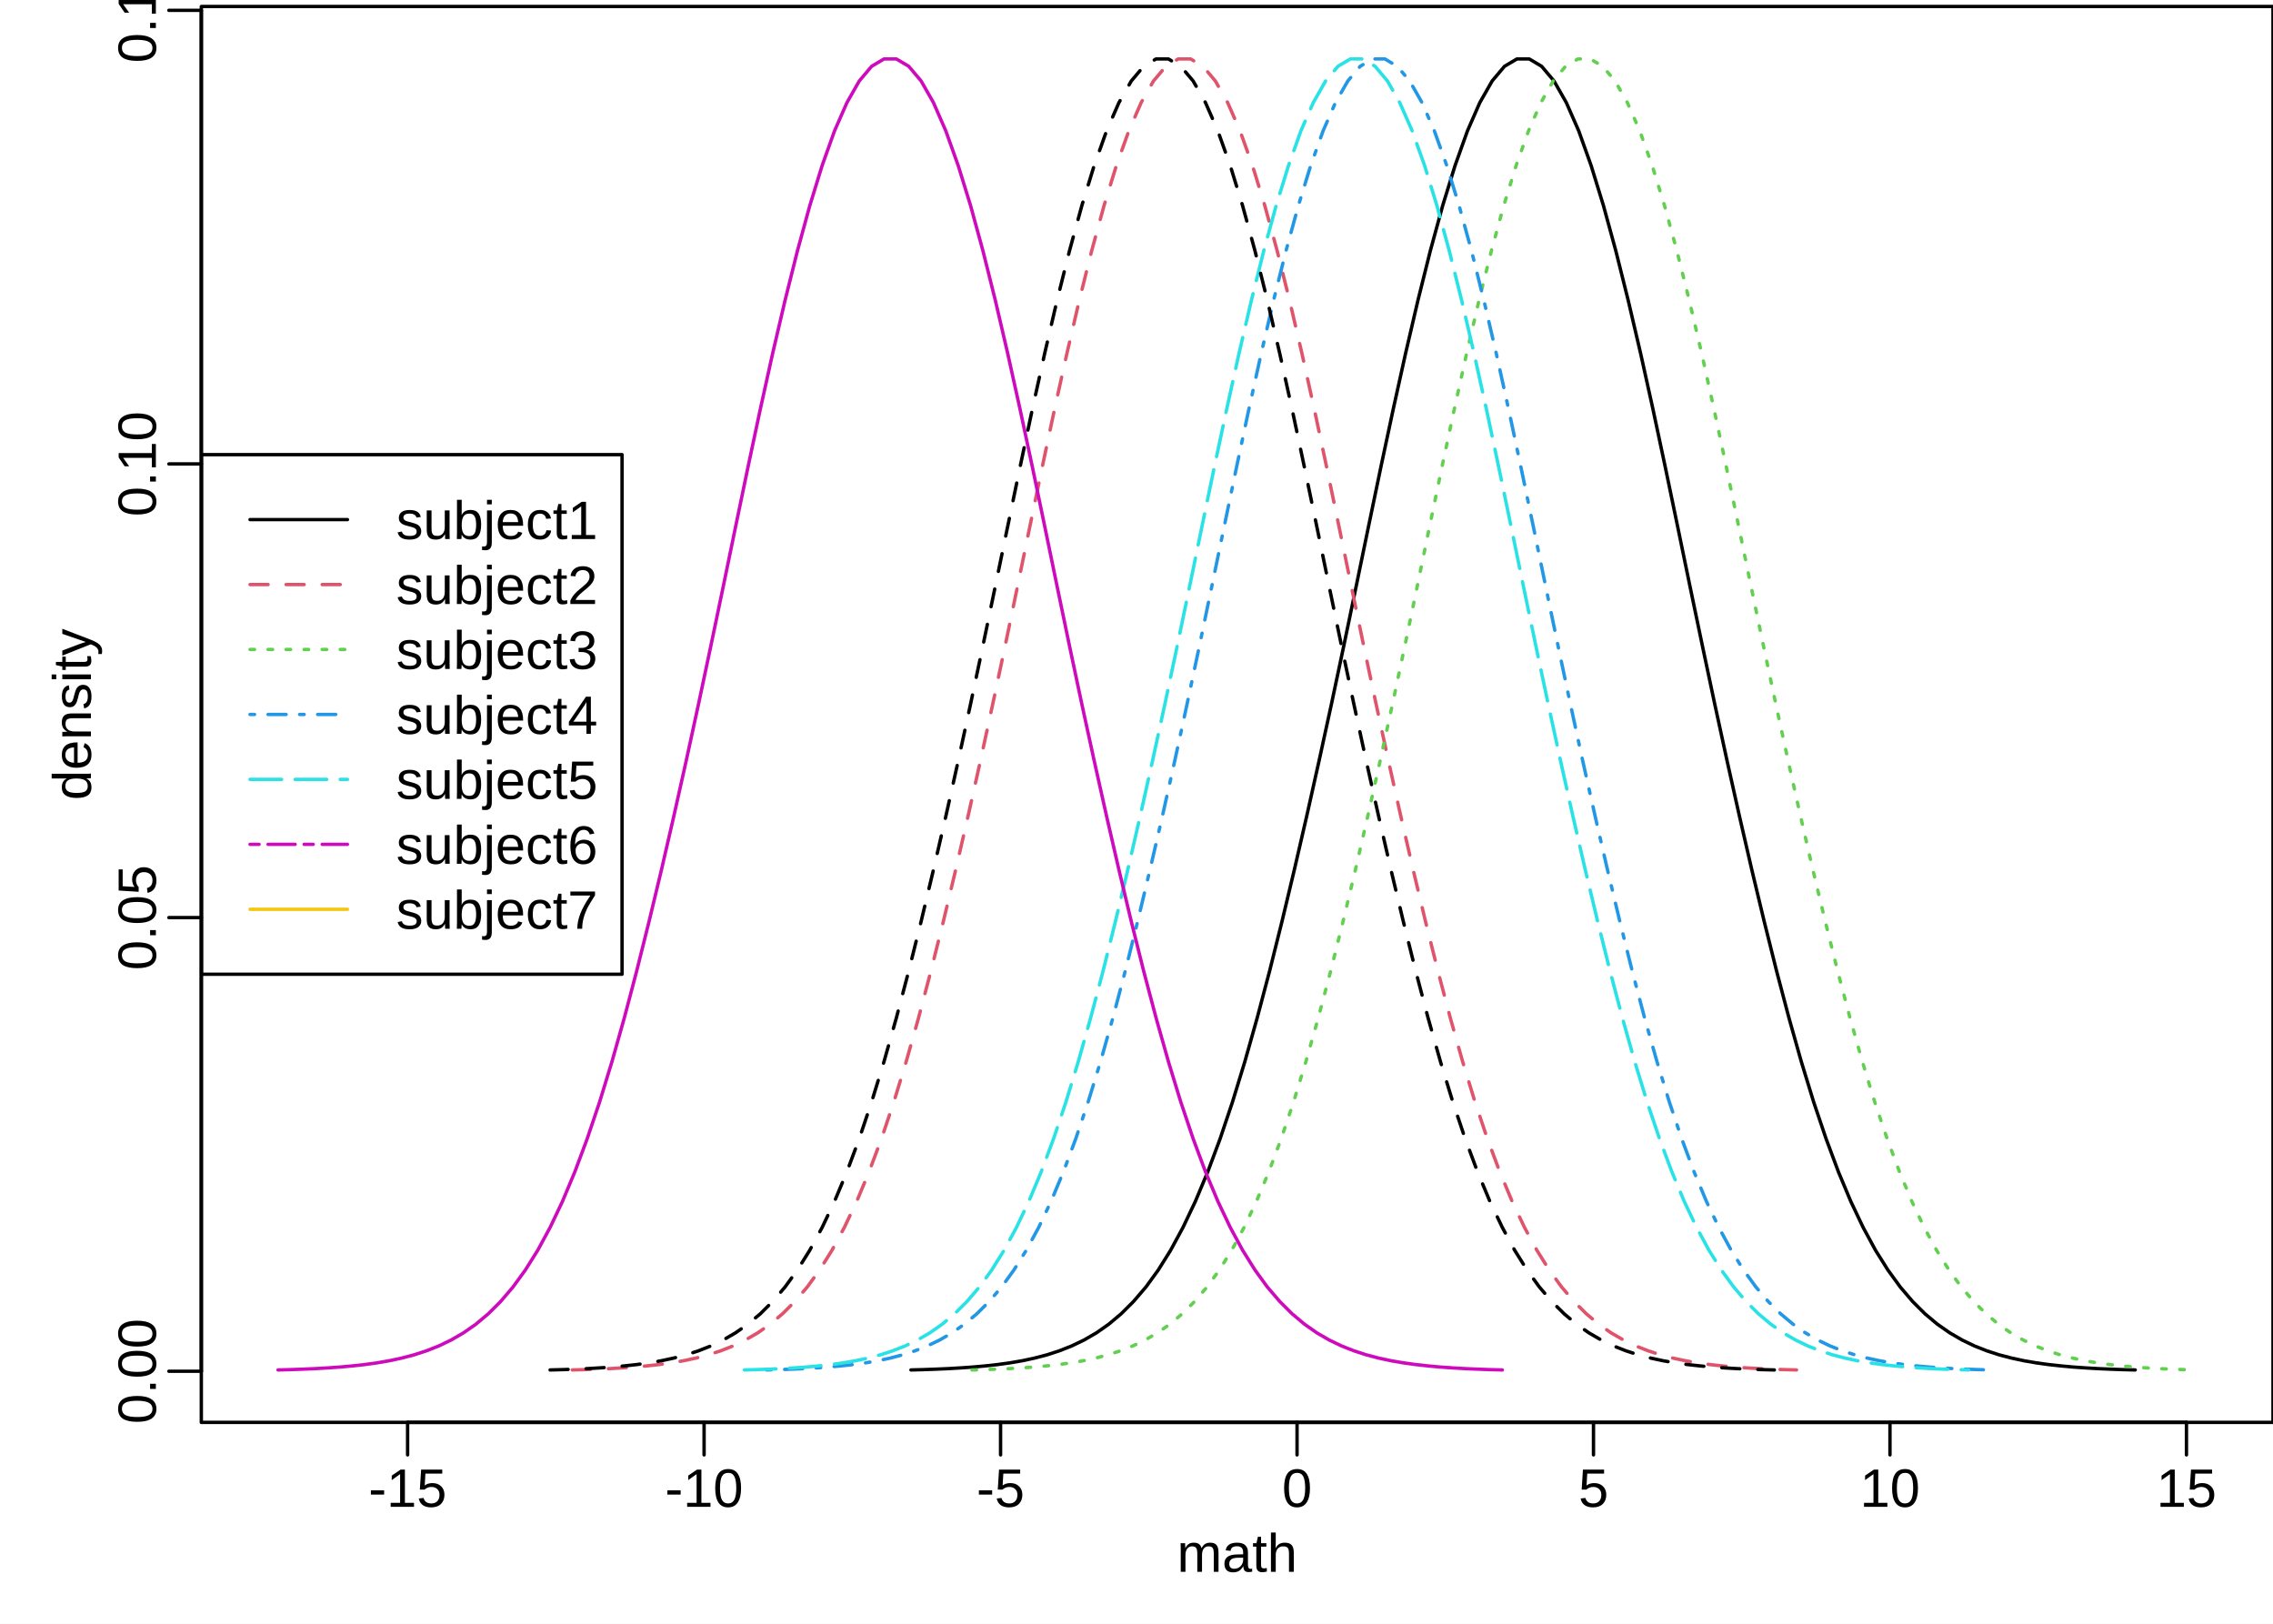
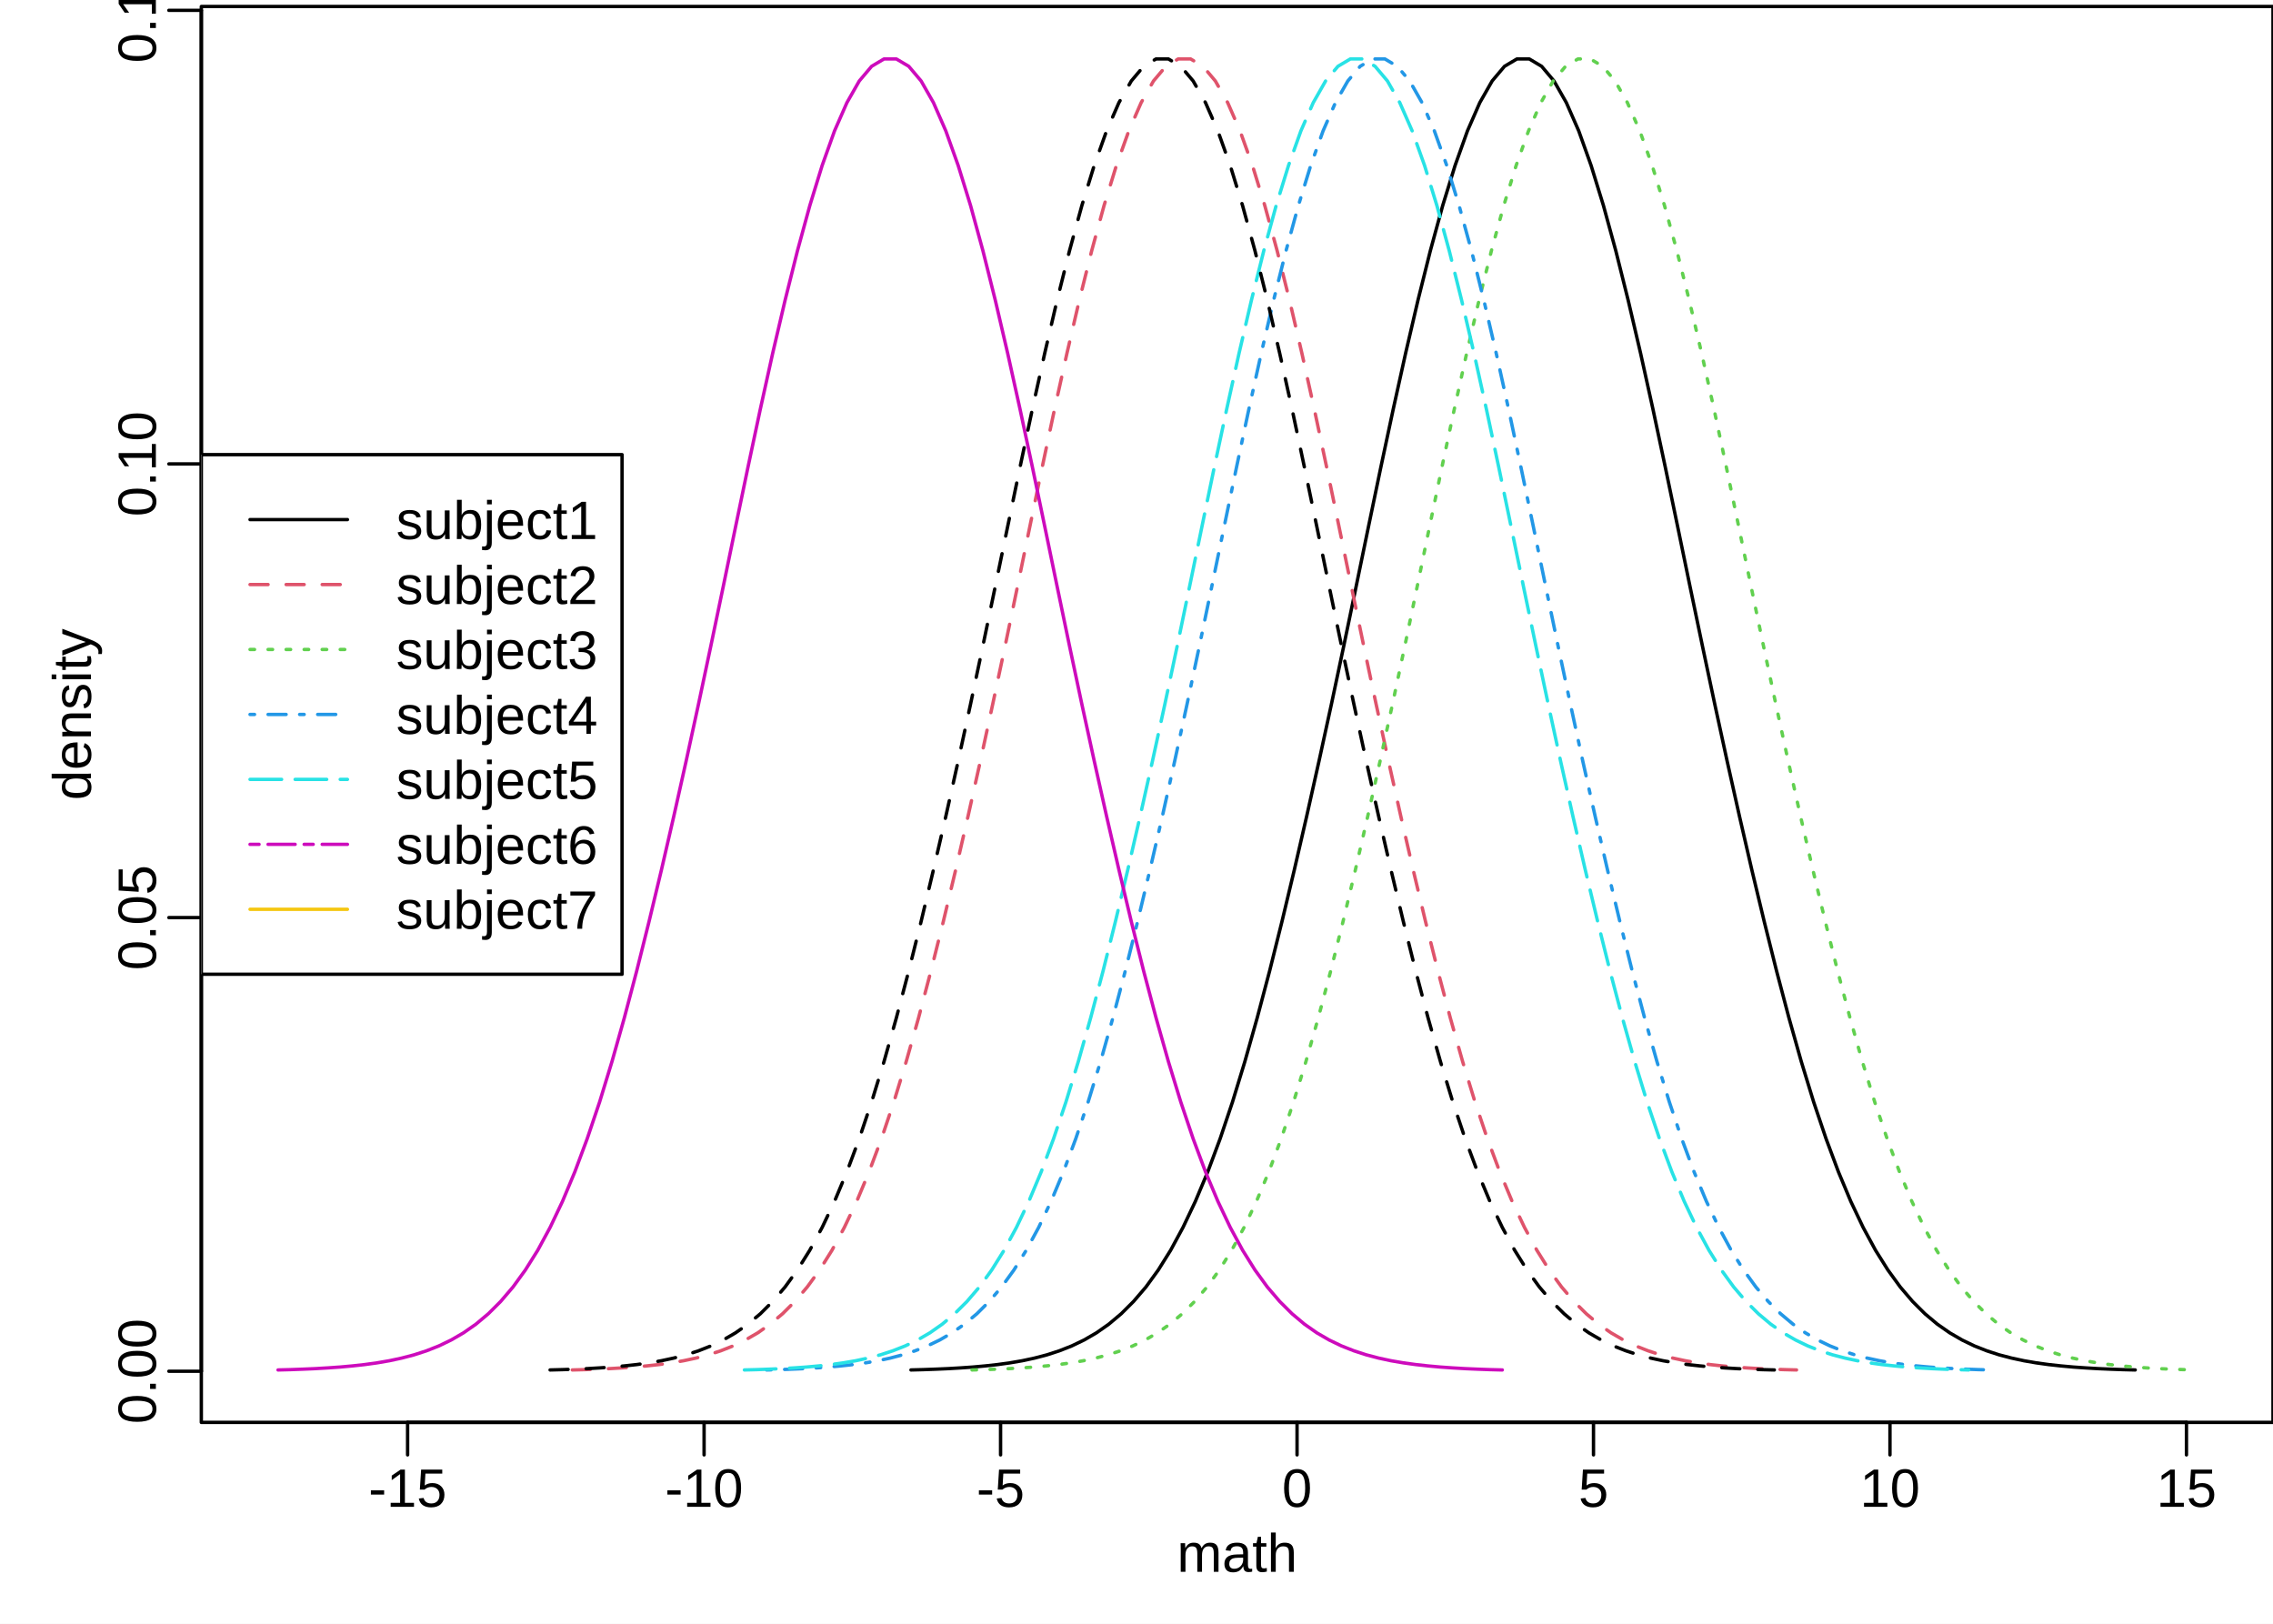
<svg xmlns="http://www.w3.org/2000/svg" class="svglite" width="504.00pt" height="360.00pt" viewBox="0 0 504.00 360.00">
  <defs>
    <style type="text/css">
    .svglite line, .svglite polyline, .svglite polygon, .svglite path, .svglite rect, .svglite circle {
      fill: none;
      stroke: #000000;
      stroke-linecap: round;
      stroke-linejoin: round;
      stroke-miterlimit: 10.00;
    }
    .svglite text {
      white-space: pre;
    }
  </style>
  </defs>
  <rect width="100%" height="100%" style="stroke: none; fill: #FFFFFF;" />
  <defs>
    <clipPath id="cpMC4wMHw1MDQuMDB8MC4wMHwzNjAuMDA=">
      <rect x="0.00" y="0.00" width="504.00" height="360.00" />
    </clipPath>
  </defs>
  <g clip-path="url(#cpMC4wMHw1MDQuMDB8MC4wMHwzNjAuMDA=)">
</g>
  <defs>
    <clipPath id="cpNDQuNjR8NTA0LjAwfDEuNDR8MzE1LjM2">
      <rect x="44.64" y="1.44" width="459.36" height="313.92" />
    </clipPath>
  </defs>
  <g clip-path="url(#cpNDQuNjR8NTA0LjAwfDEuNDR8MzE1LjM2)">
    <polyline points="201.99,303.73 204.73,303.66 207.47,303.56 210.21,303.44 212.96,303.28 215.70,303.09 218.44,302.84 221.18,302.54 223.92,302.16 226.67,301.69 229.41,301.10 232.15,300.38 234.89,299.49 237.63,298.41 240.38,297.09 243.12,295.50 245.86,293.58 248.60,291.28 251.34,288.55 254.09,285.34 256.83,281.57 259.57,277.19 262.31,272.13 265.05,266.36 267.80,259.81 270.54,252.47 273.28,244.33 276.02,235.38 278.76,225.68 281.51,215.30 284.25,204.33 286.99,192.87 289.73,180.99 292.47,168.73 295.22,156.12 297.96,143.20 300.70,130.03 303.44,116.75 306.18,103.58 308.93,90.70 311.67,78.32 314.41,66.57 317.15,55.61 319.89,45.59 322.64,36.69 325.38,29.03 328.12,22.76 330.86,17.95 333.60,14.70 336.35,13.07 339.09,13.07 341.83,14.70 344.57,17.95 347.31,22.76 350.06,29.03 352.80,36.69 355.54,45.59 358.28,55.61 361.02,66.57 363.77,78.32 366.51,90.70 369.25,103.58 371.99,116.75 374.73,130.03 377.48,143.20 380.22,156.12 382.96,168.73 385.70,180.99 388.44,192.87 391.19,204.33 393.93,215.30 396.67,225.68 399.41,235.38 402.15,244.33 404.90,252.47 407.64,259.81 410.38,266.36 413.12,272.13 415.86,277.19 418.61,281.57 421.35,285.34 424.09,288.55 426.83,291.28 429.57,293.58 432.32,295.50 435.06,297.09 437.80,298.41 440.54,299.49 443.28,300.38 446.03,301.10 448.77,301.69 451.51,302.16 454.25,302.54 456.99,302.84 459.74,303.09 462.48,303.28 465.22,303.44 467.96,303.56 470.70,303.66 473.45,303.73 " style="stroke-width: 0.75;" />
  </g>
  <g clip-path="url(#cpMC4wMHw1MDQuMDB8MC4wMHwzNjAuMDA=)">
    <line x1="90.38" y1="315.36" x2="484.81" y2="315.36" style="stroke-width: 0.75;" />
    <line x1="90.38" y1="315.36" x2="90.38" y2="322.56" style="stroke-width: 0.75;" />
    <line x1="156.12" y1="315.36" x2="156.12" y2="322.56" style="stroke-width: 0.75;" />
    <line x1="221.86" y1="315.36" x2="221.86" y2="322.56" style="stroke-width: 0.75;" />
    <line x1="287.60" y1="315.36" x2="287.60" y2="322.56" style="stroke-width: 0.75;" />
    <line x1="353.33" y1="315.36" x2="353.33" y2="322.56" style="stroke-width: 0.75;" />
    <line x1="419.07" y1="315.36" x2="419.07" y2="322.56" style="stroke-width: 0.75;" />
    <line x1="484.81" y1="315.36" x2="484.81" y2="322.56" style="stroke-width: 0.75;" />
    <text x="90.38" y="334.08" text-anchor="middle" style="font-size: 12.00px; font-family: &quot;Arial&quot;;" textLength="17.34px" lengthAdjust="spacingAndGlyphs">-15</text>
    <text x="156.12" y="334.08" text-anchor="middle" style="font-size: 12.00px; font-family: &quot;Arial&quot;;" textLength="17.34px" lengthAdjust="spacingAndGlyphs">-10</text>
    <text x="221.86" y="334.08" text-anchor="middle" style="font-size: 12.00px; font-family: &quot;Arial&quot;;" textLength="10.67px" lengthAdjust="spacingAndGlyphs">-5</text>
    <text x="287.60" y="334.08" text-anchor="middle" style="font-size: 12.00px; font-family: &quot;Arial&quot;;" textLength="6.67px" lengthAdjust="spacingAndGlyphs">0</text>
    <text x="353.33" y="334.08" text-anchor="middle" style="font-size: 12.00px; font-family: &quot;Arial&quot;;" textLength="6.67px" lengthAdjust="spacingAndGlyphs">5</text>
    <text x="419.07" y="334.08" text-anchor="middle" style="font-size: 12.00px; font-family: &quot;Arial&quot;;" textLength="13.35px" lengthAdjust="spacingAndGlyphs">10</text>
    <text x="484.81" y="334.08" text-anchor="middle" style="font-size: 12.00px; font-family: &quot;Arial&quot;;" textLength="13.35px" lengthAdjust="spacingAndGlyphs">15</text>
    <line x1="44.64" y1="304.02" x2="44.64" y2="2.29" style="stroke-width: 0.75;" />
    <line x1="44.64" y1="304.02" x2="37.44" y2="304.02" style="stroke-width: 0.75;" />
    <line x1="44.64" y1="203.44" x2="37.44" y2="203.44" style="stroke-width: 0.75;" />
    <line x1="44.64" y1="102.86" x2="37.44" y2="102.86" style="stroke-width: 0.75;" />
    <line x1="44.64" y1="2.29" x2="37.44" y2="2.29" style="stroke-width: 0.75;" />
    <text transform="translate(34.56,304.02) rotate(-90)" text-anchor="middle" style="font-size: 12.00px; font-family: &quot;Arial&quot;;" textLength="23.36px" lengthAdjust="spacingAndGlyphs">0.00</text>
    <text transform="translate(34.56,203.44) rotate(-90)" text-anchor="middle" style="font-size: 12.00px; font-family: &quot;Arial&quot;;" textLength="23.36px" lengthAdjust="spacingAndGlyphs">0.05</text>
    <text transform="translate(34.56,102.86) rotate(-90)" text-anchor="middle" style="font-size: 12.00px; font-family: &quot;Arial&quot;;" textLength="23.36px" lengthAdjust="spacingAndGlyphs">0.10</text>
    <text transform="translate(34.56,2.29) rotate(-90)" text-anchor="middle" style="font-size: 12.00px; font-family: &quot;Arial&quot;;" textLength="23.36px" lengthAdjust="spacingAndGlyphs">0.15</text>
    <polygon points="44.64,315.36 504.00,315.36 504.00,1.44 44.64,1.44 " style="stroke-width: 0.75;" />
    <text x="274.32" y="348.48" text-anchor="middle" style="font-size: 12.00px; font-family: &quot;Arial&quot;;" textLength="26.68px" lengthAdjust="spacingAndGlyphs">math</text>
    <text transform="translate(20.16,158.40) rotate(-90)" text-anchor="middle" style="font-size: 12.00px; font-family: &quot;Arial&quot;;" textLength="38.02px" lengthAdjust="spacingAndGlyphs">density</text>
  </g>
  <g clip-path="url(#cpNDQuNjR8NTA0LjAwfDEuNDR8MzE1LjM2)">
    <polyline points="126.90,303.73 129.64,303.66 132.38,303.56 135.12,303.44 137.86,303.28 140.61,303.09 143.35,302.84 146.09,302.54 148.83,302.16 151.57,301.69 154.32,301.10 157.06,300.38 159.80,299.49 162.54,298.41 165.28,297.09 168.03,295.50 170.77,293.58 173.51,291.28 176.25,288.55 178.99,285.34 181.74,281.57 184.48,277.19 187.22,272.13 189.96,266.36 192.70,259.81 195.45,252.47 198.19,244.33 200.93,235.38 203.67,225.68 206.41,215.30 209.16,204.33 211.90,192.87 214.64,180.99 217.38,168.73 220.12,156.12 222.87,143.20 225.61,130.03 228.35,116.75 231.09,103.58 233.83,90.70 236.58,78.32 239.32,66.57 242.06,55.61 244.80,45.59 247.54,36.69 250.29,29.03 253.03,22.76 255.77,17.95 258.51,14.70 261.25,13.07 264.00,13.07 266.74,14.70 269.48,17.95 272.22,22.76 274.96,29.03 277.71,36.69 280.45,45.59 283.19,55.61 285.93,66.57 288.67,78.32 291.42,90.70 294.16,103.58 296.90,116.75 299.64,130.03 302.38,143.20 305.13,156.12 307.87,168.73 310.61,180.99 313.35,192.87 316.09,204.33 318.84,215.30 321.58,225.68 324.32,235.38 327.06,244.33 329.80,252.47 332.55,259.81 335.29,266.36 338.03,272.13 340.77,277.19 343.51,281.57 346.26,285.34 349.00,288.55 351.74,291.28 354.48,293.58 357.22,295.50 359.97,297.09 362.71,298.41 365.45,299.49 368.19,300.38 370.93,301.10 373.68,301.69 376.42,302.16 379.16,302.54 381.90,302.84 384.64,303.09 387.39,303.28 390.13,303.44 392.87,303.56 395.61,303.66 398.35,303.73 " style="stroke-width: 0.75; stroke: #DF536B; stroke-dasharray: 4.00,4.00;" />
    <polyline points="215.53,303.73 218.27,303.66 221.01,303.56 223.75,303.44 226.50,303.28 229.24,303.09 231.98,302.84 234.72,302.54 237.46,302.16 240.21,301.69 242.95,301.10 245.69,300.38 248.43,299.49 251.17,298.41 253.92,297.09 256.66,295.50 259.40,293.58 262.14,291.28 264.88,288.55 267.63,285.34 270.37,281.57 273.11,277.19 275.85,272.13 278.59,266.36 281.34,259.81 284.08,252.47 286.82,244.33 289.56,235.38 292.30,225.68 295.05,215.30 297.79,204.33 300.53,192.87 303.27,180.99 306.01,168.73 308.76,156.12 311.50,143.20 314.24,130.03 316.98,116.75 319.72,103.58 322.47,90.70 325.21,78.32 327.95,66.57 330.69,55.61 333.43,45.59 336.18,36.69 338.92,29.03 341.66,22.76 344.40,17.95 347.14,14.70 349.89,13.07 352.63,13.07 355.37,14.70 358.11,17.95 360.85,22.76 363.60,29.03 366.34,36.69 369.08,45.59 371.82,55.61 374.56,66.57 377.31,78.32 380.05,90.70 382.79,103.58 385.53,116.75 388.27,130.03 391.02,143.20 393.76,156.12 396.50,168.73 399.24,180.99 401.98,192.87 404.73,204.33 407.47,215.30 410.21,225.68 412.95,235.38 415.69,244.33 418.44,252.47 421.18,259.81 423.92,266.36 426.66,272.13 429.40,277.19 432.15,281.57 434.89,285.34 437.63,288.55 440.37,291.28 443.11,293.58 445.86,295.50 448.60,297.09 451.34,298.41 454.08,299.49 456.82,300.38 459.57,301.10 462.31,301.69 465.05,302.16 467.79,302.54 470.53,302.84 473.28,303.09 476.02,303.28 478.76,303.44 481.50,303.56 484.24,303.66 486.99,303.73 " style="stroke-width: 0.75; stroke: #61D04F; stroke-dasharray: 1.00,3.00;" />
    <polyline points="169.98,303.73 172.72,303.66 175.47,303.56 178.21,303.44 180.95,303.28 183.69,303.09 186.43,302.84 189.18,302.54 191.92,302.16 194.66,301.69 197.40,301.10 200.14,300.38 202.89,299.49 205.63,298.41 208.37,297.09 211.11,295.50 213.85,293.58 216.60,291.28 219.34,288.55 222.08,285.34 224.82,281.57 227.56,277.19 230.31,272.13 233.05,266.36 235.79,259.81 238.53,252.47 241.27,244.33 244.02,235.38 246.76,225.68 249.50,215.30 252.24,204.33 254.98,192.87 257.73,180.99 260.47,168.73 263.21,156.12 265.95,143.20 268.69,130.03 271.44,116.75 274.18,103.58 276.92,90.70 279.66,78.32 282.40,66.57 285.15,55.61 287.89,45.59 290.63,36.69 293.37,29.03 296.11,22.76 298.86,17.95 301.60,14.70 304.34,13.07 307.08,13.07 309.82,14.70 312.57,17.95 315.31,22.76 318.05,29.03 320.79,36.69 323.53,45.59 326.28,55.61 329.02,66.57 331.76,78.32 334.50,90.70 337.24,103.58 339.99,116.75 342.73,130.03 345.47,143.20 348.21,156.12 350.95,168.73 353.70,180.99 356.44,192.87 359.18,204.33 361.92,215.30 364.66,225.68 367.41,235.38 370.15,244.33 372.89,252.47 375.63,259.81 378.37,266.36 381.12,272.13 383.86,277.19 386.60,281.57 389.34,285.34 392.08,288.55 394.83,291.28 397.57,293.58 400.31,295.50 403.05,297.09 405.79,298.41 408.54,299.49 411.28,300.38 414.02,301.10 416.76,301.69 419.50,302.16 422.25,302.54 424.99,302.84 427.73,303.09 430.47,303.28 433.21,303.44 435.96,303.56 438.70,303.66 441.44,303.73 " style="stroke-width: 0.75; stroke: #2297E6; stroke-dasharray: 1.00,3.00,4.00,3.00;" />
    <polyline points="165.06,303.73 167.80,303.66 170.54,303.56 173.28,303.44 176.03,303.28 178.77,303.09 181.51,302.84 184.25,302.54 186.99,302.16 189.74,301.69 192.48,301.10 195.22,300.38 197.96,299.49 200.70,298.41 203.45,297.09 206.19,295.50 208.93,293.58 211.67,291.28 214.41,288.55 217.16,285.34 219.90,281.57 222.64,277.19 225.38,272.13 228.12,266.36 230.87,259.81 233.61,252.47 236.35,244.33 239.09,235.38 241.83,225.68 244.58,215.30 247.32,204.33 250.06,192.87 252.80,180.99 255.54,168.73 258.29,156.12 261.03,143.20 263.77,130.03 266.51,116.75 269.25,103.58 272.00,90.70 274.74,78.32 277.48,66.57 280.22,55.61 282.96,45.59 285.71,36.69 288.45,29.03 291.19,22.76 293.93,17.95 296.67,14.70 299.42,13.07 302.16,13.07 304.90,14.70 307.64,17.95 310.38,22.76 313.13,29.03 315.87,36.69 318.61,45.59 321.35,55.61 324.09,66.57 326.84,78.32 329.58,90.70 332.32,103.58 335.06,116.75 337.80,130.03 340.55,143.20 343.29,156.12 346.03,168.73 348.77,180.99 351.51,192.87 354.26,204.33 357.00,215.30 359.74,225.68 362.48,235.38 365.22,244.33 367.97,252.47 370.71,259.81 373.45,266.36 376.19,272.13 378.93,277.19 381.68,281.57 384.42,285.34 387.16,288.55 389.90,291.28 392.64,293.58 395.39,295.50 398.13,297.09 400.87,298.41 403.61,299.49 406.35,300.38 409.10,301.10 411.84,301.69 414.58,302.16 417.32,302.54 420.06,302.84 422.81,303.09 425.55,303.28 428.29,303.44 431.03,303.56 433.77,303.66 436.52,303.73 " style="stroke-width: 0.75; stroke: #28E2E5; stroke-dasharray: 7.00,3.00;" />
    <polyline points="61.65,303.73 64.40,303.66 67.14,303.56 69.88,303.44 72.62,303.28 75.36,303.09 78.11,302.84 80.85,302.54 83.59,302.16 86.33,301.69 89.07,301.10 91.82,300.38 94.56,299.49 97.30,298.41 100.04,297.09 102.78,295.50 105.53,293.58 108.27,291.28 111.01,288.55 113.75,285.34 116.49,281.57 119.24,277.19 121.98,272.13 124.72,266.36 127.46,259.81 130.20,252.47 132.95,244.33 135.69,235.38 138.43,225.68 141.17,215.30 143.91,204.33 146.66,192.87 149.40,180.99 152.14,168.73 154.88,156.12 157.62,143.20 160.37,130.03 163.11,116.75 165.85,103.58 168.59,90.70 171.33,78.32 174.08,66.57 176.82,55.61 179.56,45.59 182.30,36.69 185.04,29.03 187.79,22.76 190.53,17.95 193.27,14.70 196.01,13.07 198.75,13.07 201.50,14.70 204.24,17.95 206.98,22.76 209.72,29.03 212.46,36.69 215.21,45.59 217.95,55.61 220.69,66.57 223.43,78.32 226.17,90.70 228.92,103.58 231.66,116.75 234.40,130.03 237.14,143.20 239.88,156.12 242.63,168.73 245.37,180.99 248.11,192.87 250.85,204.33 253.59,215.30 256.34,225.68 259.08,235.38 261.82,244.33 264.56,252.47 267.30,259.81 270.05,266.36 272.79,272.13 275.53,277.19 278.27,281.57 281.01,285.34 283.76,288.55 286.50,291.28 289.24,293.58 291.98,295.50 294.72,297.09 297.47,298.41 300.21,299.49 302.95,300.38 305.69,301.10 308.43,301.69 311.18,302.16 313.92,302.54 316.66,302.84 319.40,303.09 322.14,303.28 324.89,303.44 327.63,303.56 330.37,303.66 333.11,303.73 " style="stroke-width: 0.75; stroke: #CD0BBC;" />
    <polyline points="121.97,303.73 124.71,303.66 127.46,303.56 130.20,303.44 132.94,303.28 135.68,303.09 138.42,302.84 141.17,302.54 143.91,302.16 146.65,301.69 149.39,301.10 152.13,300.38 154.88,299.49 157.62,298.41 160.36,297.09 163.10,295.50 165.84,293.58 168.59,291.28 171.33,288.55 174.07,285.34 176.81,281.57 179.55,277.19 182.30,272.13 185.04,266.36 187.78,259.81 190.52,252.47 193.26,244.33 196.01,235.38 198.75,225.68 201.49,215.30 204.23,204.33 206.97,192.87 209.72,180.99 212.46,168.73 215.20,156.12 217.94,143.20 220.68,130.03 223.43,116.75 226.17,103.58 228.91,90.70 231.65,78.32 234.39,66.57 237.14,55.61 239.88,45.59 242.62,36.69 245.36,29.03 248.10,22.76 250.85,17.95 253.59,14.70 256.33,13.07 259.07,13.07 261.81,14.70 264.56,17.95 267.30,22.76 270.04,29.03 272.78,36.69 275.52,45.59 278.27,55.61 281.01,66.57 283.75,78.32 286.49,90.70 289.23,103.58 291.98,116.75 294.72,130.03 297.46,143.20 300.20,156.12 302.94,168.73 305.69,180.99 308.43,192.87 311.17,204.33 313.91,215.30 316.65,225.68 319.40,235.38 322.14,244.33 324.88,252.47 327.62,259.81 330.36,266.36 333.11,272.13 335.85,277.19 338.59,281.57 341.33,285.34 344.07,288.55 346.82,291.28 349.56,293.58 352.30,295.50 355.04,297.09 357.78,298.41 360.53,299.49 363.27,300.38 366.01,301.10 368.75,301.69 371.49,302.16 374.24,302.54 376.98,302.84 379.72,303.09 382.46,303.28 385.20,303.44 387.95,303.56 390.69,303.66 393.43,303.73 " style="stroke-width: 0.75; stroke-dasharray: 4.00,4.00;" />
-     <rect x="44.64" y="100.80" width="93.29" height="115.20" style="stroke-width: 0.75;" />
+     <rect x="44.64" y="100.80" width="93.29" height="115.20" style="stroke-width: 0.75; fill: #FFFFFF;" />
    <line x1="55.44" y1="115.20" x2="77.04" y2="115.20" style="stroke-width: 0.75;" />
    <line x1="55.44" y1="129.60" x2="77.04" y2="129.60" style="stroke-width: 0.75; stroke: #DF536B; stroke-dasharray: 4.00,4.00;" />
    <line x1="55.44" y1="144.00" x2="77.04" y2="144.00" style="stroke-width: 0.75; stroke: #61D04F; stroke-dasharray: 1.00,3.00;" />
    <line x1="55.44" y1="158.40" x2="77.04" y2="158.40" style="stroke-width: 0.75; stroke: #2297E6; stroke-dasharray: 1.00,3.00,4.00,3.00;" />
    <line x1="55.44" y1="172.80" x2="77.04" y2="172.80" style="stroke-width: 0.75; stroke: #28E2E5; stroke-dasharray: 7.00,3.00;" />
    <line x1="55.44" y1="187.20" x2="77.04" y2="187.20" style="stroke-width: 0.75; stroke: #CD0BBC; stroke-dasharray: 2.00,2.00,6.00,2.00;" />
    <line x1="55.44" y1="201.60" x2="77.04" y2="201.60" style="stroke-width: 0.75; stroke: #F5C710;" />
    <text x="87.84" y="119.51" style="font-size: 12.00px; font-family: &quot;Arial&quot;;" textLength="44.69px" lengthAdjust="spacingAndGlyphs">subject1</text>
    <text x="87.84" y="133.91" style="font-size: 12.00px; font-family: &quot;Arial&quot;;" textLength="44.69px" lengthAdjust="spacingAndGlyphs">subject2</text>
    <text x="87.84" y="148.31" style="font-size: 12.00px; font-family: &quot;Arial&quot;;" textLength="44.69px" lengthAdjust="spacingAndGlyphs">subject3</text>
    <text x="87.84" y="162.71" style="font-size: 12.00px; font-family: &quot;Arial&quot;;" textLength="44.69px" lengthAdjust="spacingAndGlyphs">subject4</text>
    <text x="87.84" y="177.11" style="font-size: 12.00px; font-family: &quot;Arial&quot;;" textLength="44.69px" lengthAdjust="spacingAndGlyphs">subject5</text>
    <text x="87.84" y="191.51" style="font-size: 12.00px; font-family: &quot;Arial&quot;;" textLength="44.69px" lengthAdjust="spacingAndGlyphs">subject6</text>
    <text x="87.84" y="205.91" style="font-size: 12.00px; font-family: &quot;Arial&quot;;" textLength="44.69px" lengthAdjust="spacingAndGlyphs">subject7</text>
  </g>
</svg>
